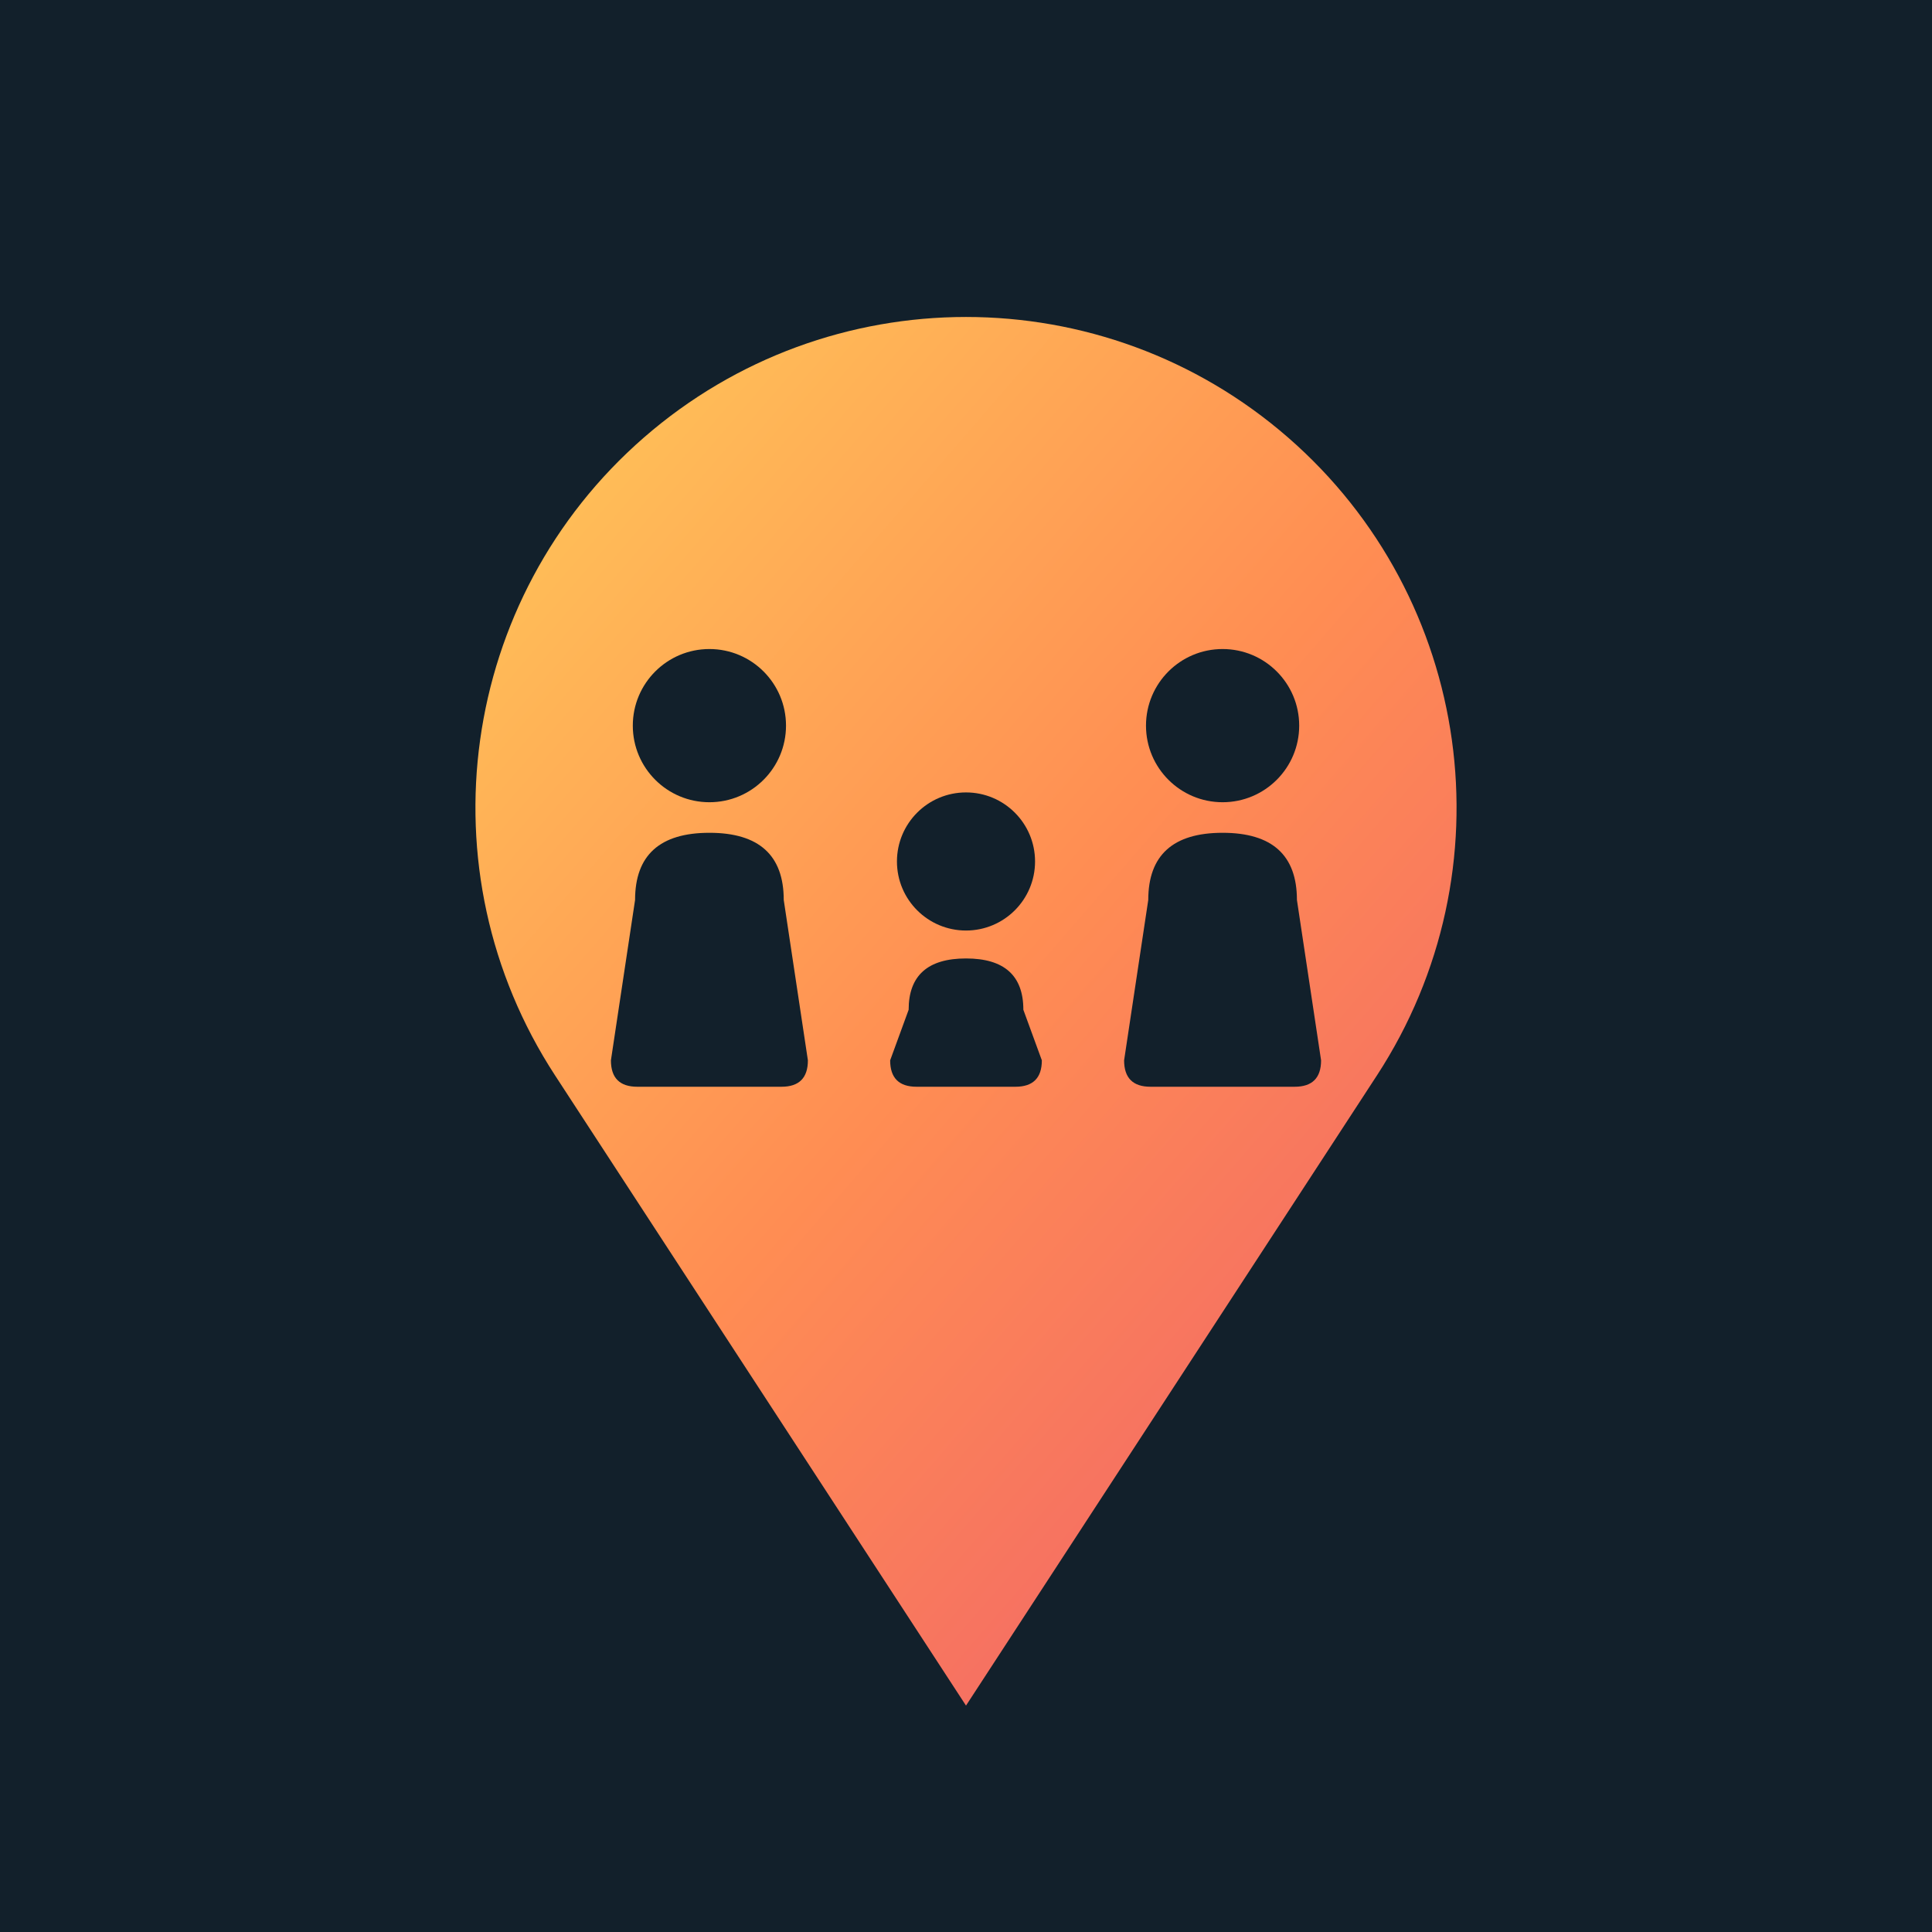
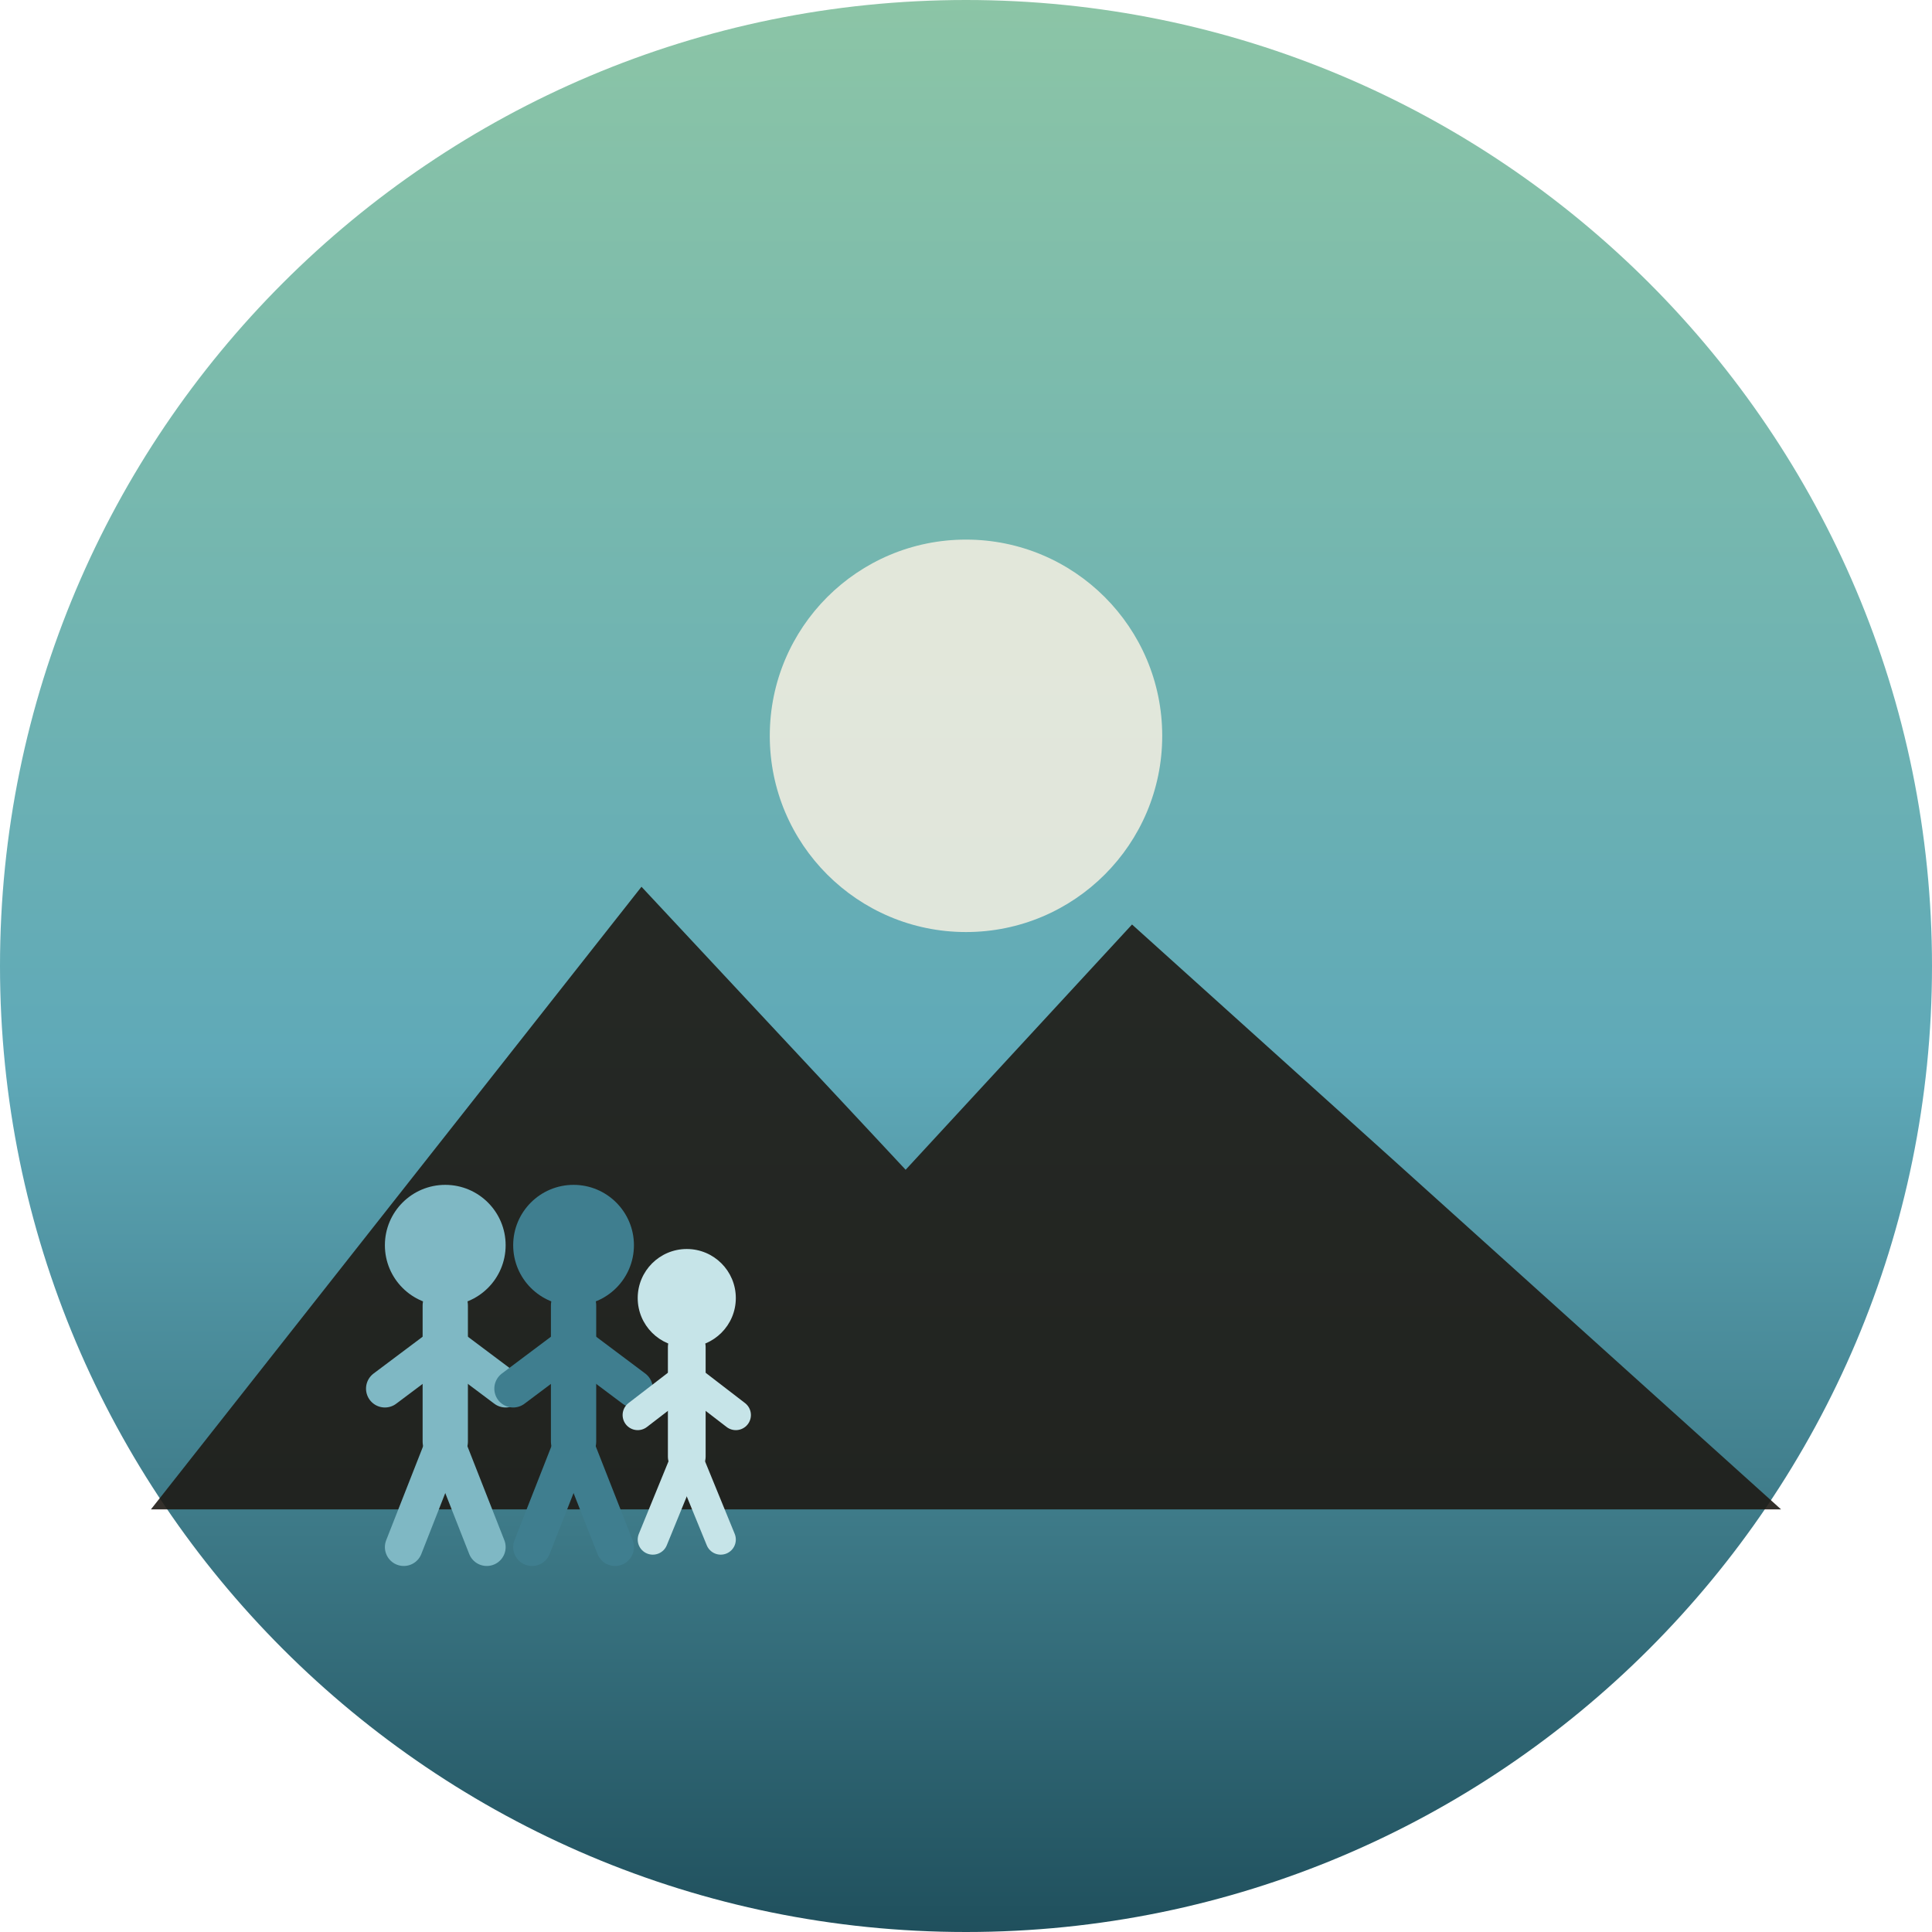
<svg xmlns="http://www.w3.org/2000/svg" width="512" height="512" viewBox="0 0 512 512">
  <defs>
-     <linearGradient id="g" x1="0.1" y1="0" x2="0.9" y2="1">
-       <stop offset="0" stop-color="#FFC658" />
-       <stop offset="0.5" stop-color="#FF8D53" />
-       <stop offset="1" stop-color="#F05F6B" />
+     <linearGradient id="gE3" x1="0" y1="0" x2="0" y2="1">
+       <stop offset="0%" stop-color="#8CC5A6" />
+       <stop offset="55%" stop-color="#5FA9B8" />
+       <stop offset="100%" stop-color="#1F4F5C" />
    </linearGradient>
  </defs>
-   <rect width="512" height="512" fill="#12202B" />
-   <path d="M 147.1 285.0 A 130.0 130.0 0 1 1 364.9 285.0 L 256 452.0 Z" fill="url(#g)" />
-   <circle cx="188.0" cy="192.3" r="20.3" fill="#12202B" />
-   <path d="M 168.3 238.5 Q 168.3 220.7 188.0 220.7 Q 207.7 220.7 207.7 238.5 L 214.1 281.0 Q 214.1 288.0 207.1 288.0 L 168.9 288.0 Q 161.9 288.0 161.9 281.0 Z" fill="#12202B" />
-   <circle cx="256.0" cy="228.3" r="18.3" fill="#12202B" />
-   <path d="M 240.8 267.6 Q 240.8 254.0 256.0 254.0 Q 271.2 254.0 271.2 267.6 L 276.1 281.0 Q 276.1 288.0 269.1 288.0 L 242.9 288.0 Q 235.9 288.0 235.9 281.0 Z" fill="#12202B" />
-   <circle cx="324.0" cy="192.3" r="20.3" fill="#12202B" />
-   <path d="M 304.3 238.5 Q 304.3 220.7 324.0 220.7 Q 343.7 220.7 343.7 238.5 L 350.1 281.0 Q 350.1 288.0 343.1 288.0 L 304.9 288.0 Q 297.9 288.0 297.9 281.0 Z" fill="#12202B" />
+   <circle cx="256" cy="256" r="256" fill="url(#gE3)" />
+   <circle cx="256" cy="195" r="52" fill="#F6F0E2" opacity="0.85" />
+   <path d="M40 400 L170 235 L240 310 L300 245 L472 400 Z" fill="#1E1A14" opacity="0.9" />
+   <g stroke-linecap="round" stroke-linejoin="round" fill="none">
+     <circle cx="118" cy="330" r="16" fill="#7FB8C4" />
+     <line x1="118" y1="346" x2="118" y2="382" stroke="#7FB8C4" stroke-width="12" />
+     <line x1="118" y1="356" x2="102" y2="368" stroke="#7FB8C4" stroke-width="10" />
+     <line x1="118" y1="356" x2="134" y2="368" stroke="#7FB8C4" stroke-width="10" />
+     <line x1="118" y1="382" x2="107" y2="410" stroke="#7FB8C4" stroke-width="10" />
+     <line x1="118" y1="382" x2="129" y2="410" stroke="#7FB8C4" stroke-width="10" />
+     <circle cx="152" cy="330" r="16" fill="#3F7E8F" />
+     <line x1="152" y1="346" x2="152" y2="382" stroke="#3F7E8F" stroke-width="12" />
+     <line x1="152" y1="356" x2="136" y2="368" stroke="#3F7E8F" stroke-width="10" />
+     <line x1="152" y1="356" x2="168" y2="368" stroke="#3F7E8F" stroke-width="10" />
+     <line x1="152" y1="382" x2="141" y2="410" stroke="#3F7E8F" stroke-width="10" />
+     <line x1="152" y1="382" x2="163" y2="410" stroke="#3F7E8F" stroke-width="10" />
+     <circle cx="182" cy="344" r="13" fill="#C6E4E8" />
+     <line x1="182" y1="357" x2="182" y2="386" stroke="#C6E4E8" stroke-width="10" />
+     <line x1="182" y1="365" x2="169" y2="375" stroke="#C6E4E8" stroke-width="8" />
+     <line x1="182" y1="365" x2="195" y2="375" stroke="#C6E4E8" stroke-width="8" />
+     <line x1="182" y1="386" x2="173" y2="408" stroke="#C6E4E8" stroke-width="8" />
+     <line x1="182" y1="386" x2="191" y2="408" stroke="#C6E4E8" stroke-width="8" />
+   </g>
</svg>
